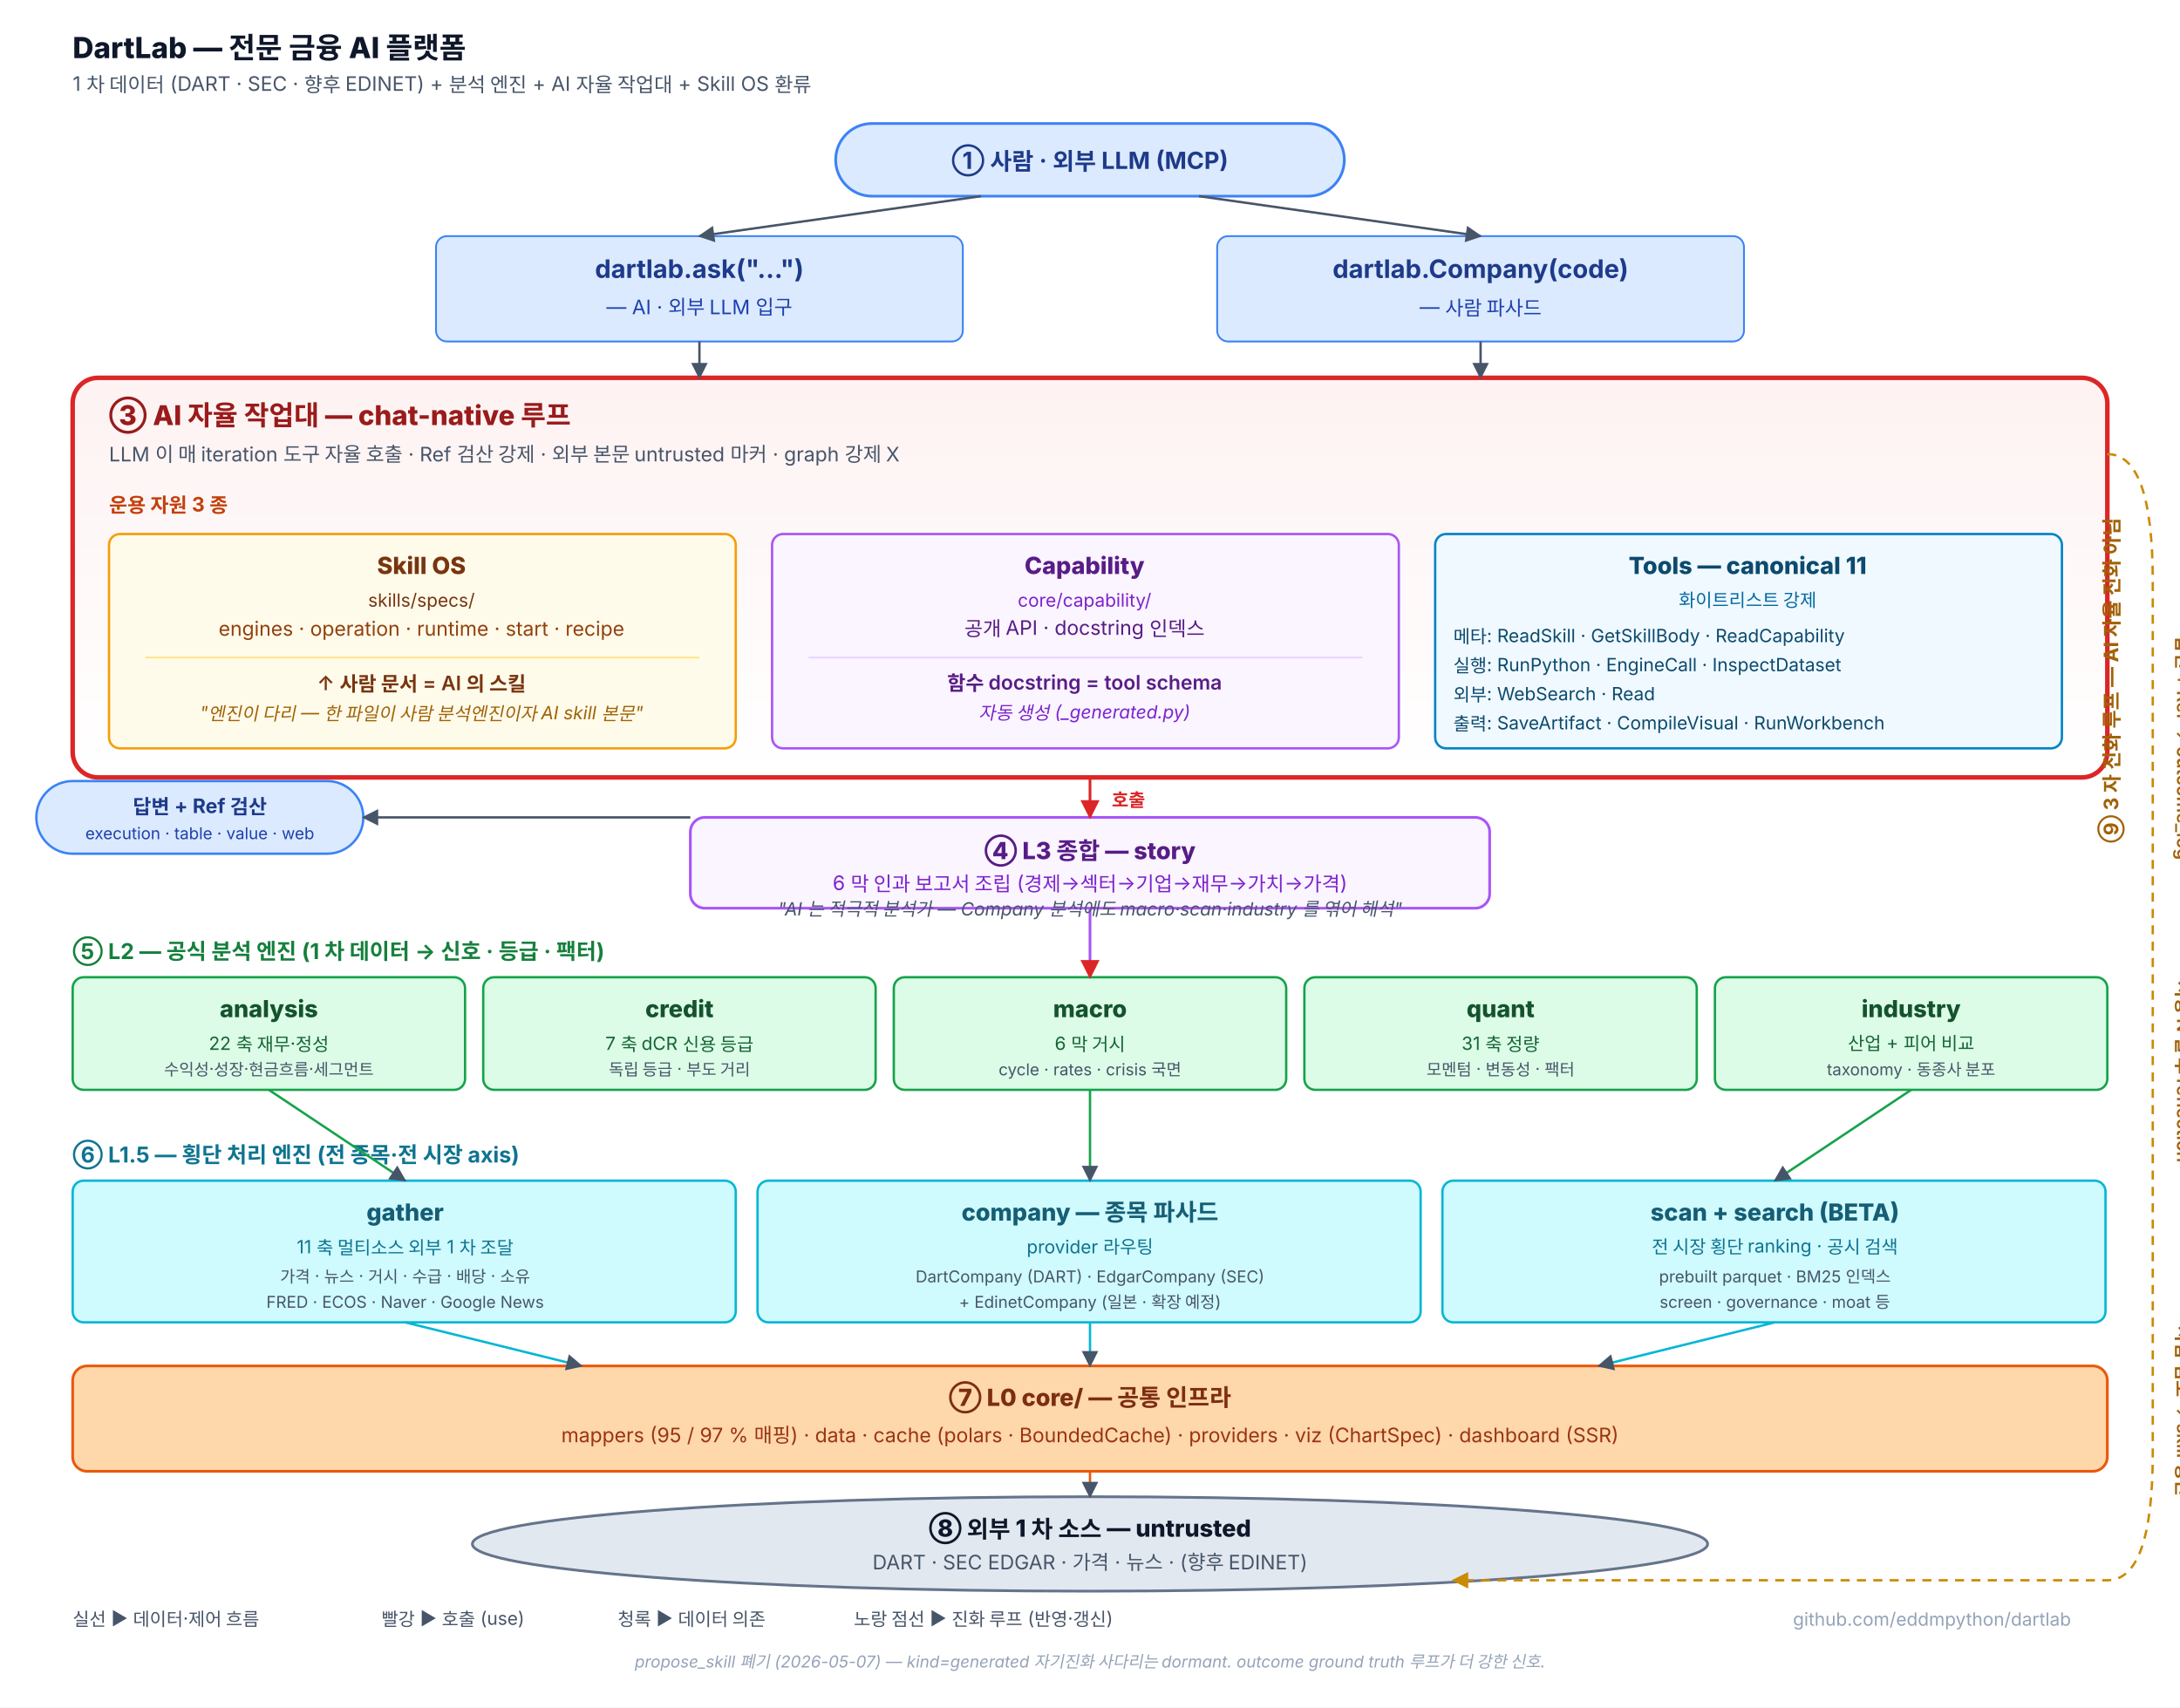
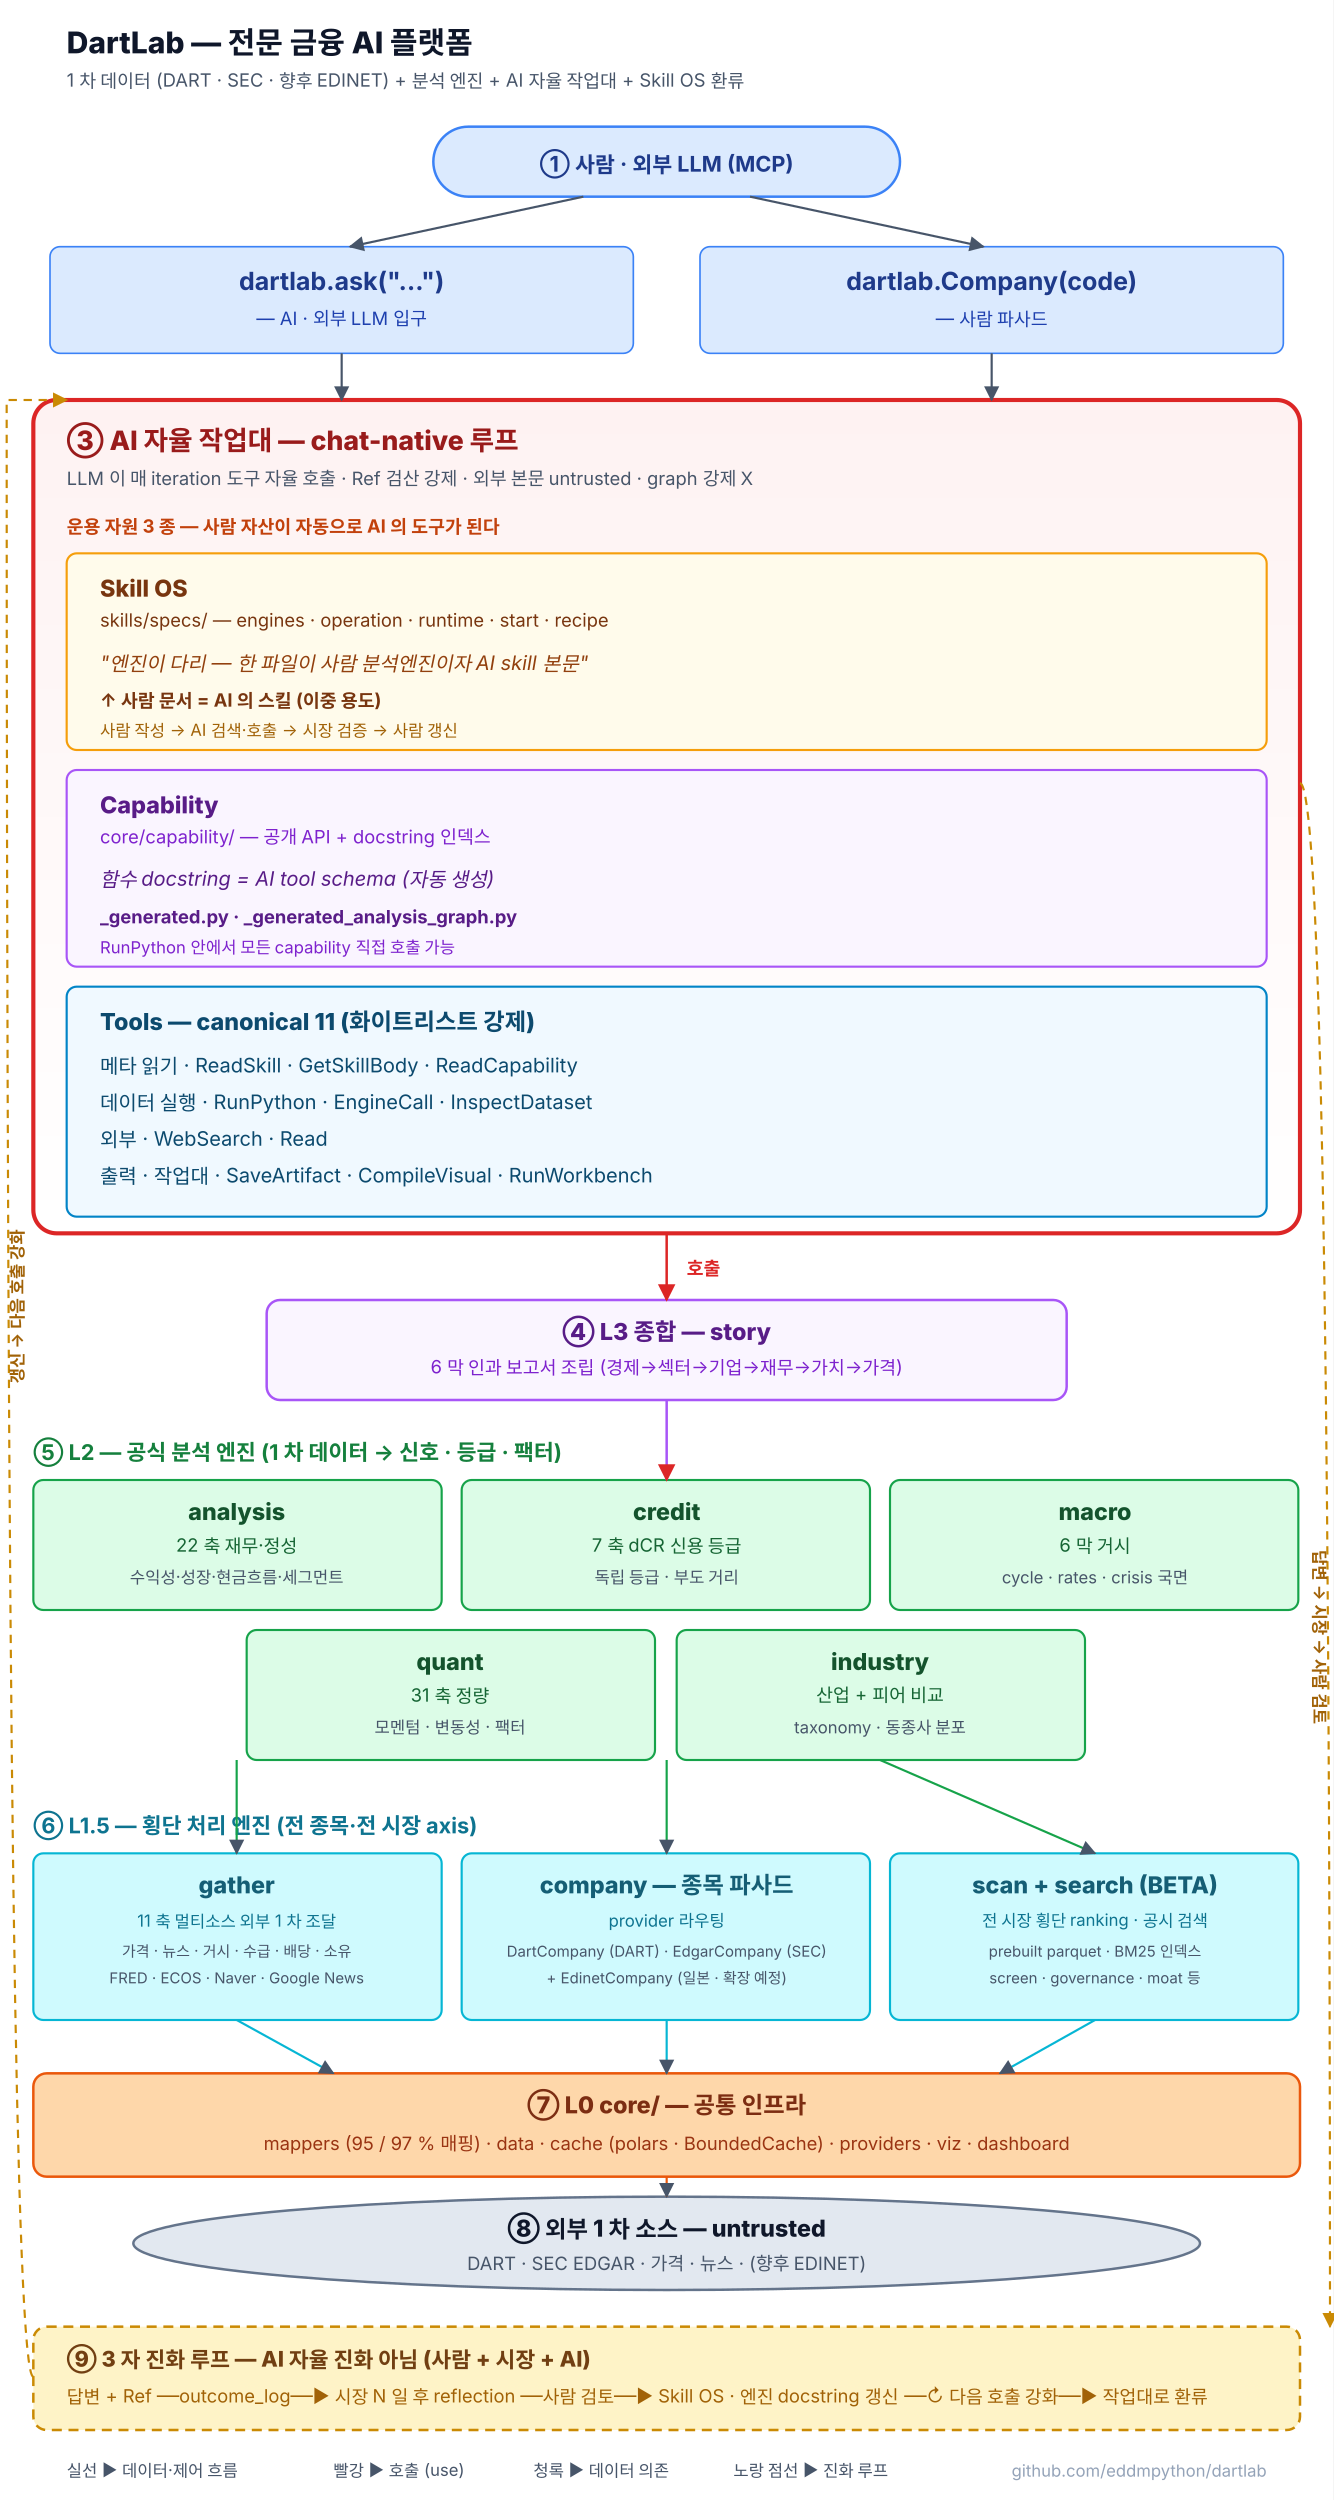
- <svg xmlns="http://www.w3.org/2000/svg" viewBox="0 0 1200 940" font-family="-apple-system,'Apple SD Gothic Neo',Pretendard,'Noto Sans KR',sans-serif" font-size="12">
+ <svg xmlns="http://www.w3.org/2000/svg" viewBox="0 0 800 1500" font-family="-apple-system,'Apple SD Gothic Neo',Pretendard,'Noto Sans KR',sans-serif" font-size="12">
  <defs>
    <marker id="arr" viewBox="0 0 10 10" refX="9" refY="5" markerWidth="7" markerHeight="7" orient="auto-start-reverse">
      <path d="M 0 0 L 10 5 L 0 10 z" fill="#475569" />
    </marker>
    <marker id="arrCall" viewBox="0 0 10 10" refX="9" refY="5" markerWidth="7" markerHeight="7" orient="auto-start-reverse">
      <path d="M 0 0 L 10 5 L 0 10 z" fill="#dc2626" />
    </marker>
    <marker id="arrLoop" viewBox="0 0 10 10" refX="9" refY="5" markerWidth="7" markerHeight="7" orient="auto-start-reverse">
      <path d="M 0 0 L 10 5 L 0 10 z" fill="#ca8a04" />
    </marker>
    <linearGradient id="workbenchGrad" x1="0" y1="0" x2="0" y2="1">
      <stop offset="0%" stop-color="#fef2f2" />
      <stop offset="100%" stop-color="#ffffff" />
    </linearGradient>
  </defs>
-   <rect width="1200" height="940" fill="#ffffff" />
-   <text x="40" y="32" fill="#0f172a" font-size="16" font-weight="800">DartLab — 전문 금융 AI 플랫폼</text>
-   <text x="40" y="50" fill="#475569" font-size="11">1 차 데이터 (DART · SEC · 향후 EDINET) + 분석 엔진 + AI 자율 작업대 + Skill OS 환류</text>
-   <rect x="460" y="68" width="280" height="40" rx="20" fill="#dbeafe" stroke="#3b82f6" stroke-width="1.5" />
-   <text x="600" y="93" text-anchor="middle" fill="#1e3a8a" font-weight="700" font-size="13">① 사람 · 외부 LLM (MCP)</text>
-   <rect x="240" y="130" width="290" height="58" rx="6" fill="#dbeafe" stroke="#3b82f6" />
-   <text x="385" y="153" text-anchor="middle" fill="#1e3a8a" font-weight="700" font-size="14">dartlab.ask("…")</text>
-   <text x="385" y="173" text-anchor="middle" fill="#1e40af" font-size="11">— AI · 외부 LLM 입구</text>
-   <rect x="670" y="130" width="290" height="58" rx="6" fill="#dbeafe" stroke="#3b82f6" />
-   <text x="815" y="153" text-anchor="middle" fill="#1e3a8a" font-weight="700" font-size="14">dartlab.Company(code)</text>
-   <text x="815" y="173" text-anchor="middle" fill="#1e40af" font-size="11">— 사람 파사드</text>
-   <line x1="540" y1="108" x2="385" y2="130" stroke="#475569" stroke-width="1.3" marker-end="url(#arr)" />
-   <line x1="660" y1="108" x2="815" y2="130" stroke="#475569" stroke-width="1.3" marker-end="url(#arr)" />
-   <rect x="40" y="208" width="1120" height="220" rx="14" fill="url(#workbenchGrad)" stroke="#dc2626" stroke-width="2.5" />
-   <text x="60" y="234" fill="#991b1b" font-weight="800" font-size="15">③ AI 자율 작업대 — chat-native 루프</text>
-   <text x="60" y="254" fill="#475569" font-size="11">LLM 이 매 iteration 도구 자율 호출 · Ref 검산 강제 · 외부 본문 untrusted 마커 · graph 강제 X</text>
-   <text x="60" y="282" fill="#c2410c" font-weight="700" font-size="11">운용 자원 3 종</text>
-   <rect x="60" y="294" width="345" height="118" rx="6" fill="#fffbeb" stroke="#f59e0b" stroke-width="1.3" />
-   <text x="232" y="316" text-anchor="middle" fill="#78350f" font-weight="800" font-size="13">Skill OS</text>
-   <text x="232" y="334" text-anchor="middle" fill="#78350f" font-size="10">skills/specs/</text>
-   <text x="232" y="350" text-anchor="middle" fill="#92400e" font-size="11">engines · operation · runtime · start · recipe</text>
-   <line x1="80" y1="362" x2="385" y2="362" stroke="#fde68a" />
-   <text x="232" y="380" text-anchor="middle" fill="#78350f" font-size="11" font-weight="600">↑ 사람 문서 = AI 의 스킬</text>
-   <text x="232" y="396" text-anchor="middle" fill="#a16207" font-size="10" font-style="italic">"엔진이 다리 — 한 파일이 사람 분석엔진이자 AI skill 본문"</text>
-   <rect x="425" y="294" width="345" height="118" rx="6" fill="#faf5ff" stroke="#a855f7" stroke-width="1.3" />
-   <text x="597" y="316" text-anchor="middle" fill="#581c87" font-weight="800" font-size="13">Capability</text>
-   <text x="597" y="334" text-anchor="middle" fill="#7e22ce" font-size="10">core/capability/</text>
-   <text x="597" y="350" text-anchor="middle" fill="#581c87" font-size="11">공개 API · docstring 인덱스</text>
-   <line x1="445" y1="362" x2="750" y2="362" stroke="#e9d5ff" />
-   <text x="597" y="380" text-anchor="middle" fill="#581c87" font-size="11" font-weight="600">함수 docstring = tool schema</text>
-   <text x="597" y="396" text-anchor="middle" fill="#7e22ce" font-size="10" font-style="italic">자동 생성 (_generated.py)</text>
-   <rect x="790" y="294" width="345" height="118" rx="6" fill="#f0f9ff" stroke="#0284c7" stroke-width="1.3" />
-   <text x="962" y="316" text-anchor="middle" fill="#0c4a6e" font-weight="800" font-size="13">Tools — canonical 11</text>
-   <text x="962" y="334" text-anchor="middle" fill="#0369a1" font-size="10">화이트리스트 강제</text>
-   <text x="800" y="354" fill="#0c4a6e" font-size="10">메타: ReadSkill · GetSkillBody · ReadCapability</text>
-   <text x="800" y="370" fill="#0c4a6e" font-size="10">실행: RunPython · EngineCall · InspectDataset</text>
-   <text x="800" y="386" fill="#0c4a6e" font-size="10">외부: WebSearch · Read</text>
-   <text x="800" y="402" fill="#0c4a6e" font-size="10">출력: SaveArtifact · CompileVisual · RunWorkbench</text>
-   <line x1="385" y1="188" x2="385" y2="208" stroke="#475569" stroke-width="1.3" marker-end="url(#arr)" />
-   <line x1="815" y1="188" x2="815" y2="208" stroke="#475569" stroke-width="1.3" marker-end="url(#arr)" />
-   <rect x="380" y="450" width="440" height="50" rx="8" fill="#faf5ff" stroke="#a855f7" stroke-width="1.5" />
-   <text x="600" y="473" text-anchor="middle" fill="#581c87" font-weight="800" font-size="13">④ L3 종합 — story</text>
-   <text x="600" y="490" text-anchor="middle" fill="#7e22ce" font-size="11">6 막 인과 보고서 조립 (경제→섹터→기업→재무→가치→가격)</text>
-   <line x1="600" y1="428" x2="600" y2="450" stroke="#dc2626" stroke-width="1.5" marker-end="url(#arrCall)" />
-   <text x="612" y="444" fill="#dc2626" font-size="10" font-weight="600">호출</text>
-   <text x="40" y="528" fill="#15803d" font-weight="700" font-size="12">⑤ L2 — 공식 분석 엔진 (1 차 데이터 → 신호 · 등급 · 팩터)</text>
+   <rect width="800" height="1500" fill="#ffffff" />
+   <text x="40" y="32" fill="#0f172a" font-size="18" font-weight="800">DartLab — 전문 금융 AI 플랫폼</text>
+   <text x="40" y="52" fill="#475569" font-size="11">1 차 데이터 (DART · SEC · 향후 EDINET) + 분석 엔진 + AI 자율 작업대 + Skill OS 환류</text>
+   <rect x="260" y="76" width="280" height="42" rx="21" fill="#dbeafe" stroke="#3b82f6" stroke-width="1.5" />
+   <text x="400" y="103" text-anchor="middle" fill="#1e3a8a" font-weight="700" font-size="13">① 사람 · 외부 LLM (MCP)</text>
+   <rect x="30" y="148" width="350" height="64" rx="6" fill="#dbeafe" stroke="#3b82f6" />
+   <text x="205" y="174" text-anchor="middle" fill="#1e3a8a" font-weight="700" font-size="15">dartlab.ask("…")</text>
+   <text x="205" y="195" text-anchor="middle" fill="#1e40af" font-size="11">— AI · 외부 LLM 입구</text>
+   <rect x="420" y="148" width="350" height="64" rx="6" fill="#dbeafe" stroke="#3b82f6" />
+   <text x="595" y="174" text-anchor="middle" fill="#1e3a8a" font-weight="700" font-size="15">dartlab.Company(code)</text>
+   <text x="595" y="195" text-anchor="middle" fill="#1e40af" font-size="11">— 사람 파사드</text>
+   <line x1="350" y1="118" x2="210" y2="148" stroke="#475569" stroke-width="1.3" marker-end="url(#arr)" />
+   <line x1="450" y1="118" x2="590" y2="148" stroke="#475569" stroke-width="1.3" marker-end="url(#arr)" />
+   <rect x="20" y="240" width="760" height="500" rx="14" fill="url(#workbenchGrad)" stroke="#dc2626" stroke-width="2.5" />
+   <text x="40" y="270" fill="#991b1b" font-weight="800" font-size="16">③ AI 자율 작업대 — chat-native 루프</text>
+   <text x="40" y="291" fill="#475569" font-size="11">LLM 이 매 iteration 도구 자율 호출 · Ref 검산 강제 · 외부 본문 untrusted · graph 강제 X</text>
+   <text x="40" y="320" fill="#c2410c" font-weight="700" font-size="11">운용 자원 3 종 — 사람 자산이 자동으로 AI 의 도구가 된다</text>
+   <rect x="40" y="332" width="720" height="118" rx="6" fill="#fffbeb" stroke="#f59e0b" stroke-width="1.3" />
+   <text x="60" y="358" fill="#78350f" font-weight="800" font-size="14">Skill OS</text>
+   <text x="60" y="376" fill="#78350f" font-size="11">skills/specs/ — engines · operation · runtime · start · recipe</text>
+   <text x="60" y="402" fill="#92400e" font-size="12" font-style="italic">"엔진이 다리 — 한 파일이 사람 분석엔진이자 AI skill 본문"</text>
+   <text x="60" y="424" fill="#78350f" font-size="11" font-weight="700">↑ 사람 문서 = AI 의 스킬 (이중 용도)</text>
+   <text x="60" y="442" fill="#a16207" font-size="10">사람 작성 → AI 검색·호출 → 시장 검증 → 사람 갱신</text>
+   <rect x="40" y="462" width="720" height="118" rx="6" fill="#faf5ff" stroke="#a855f7" stroke-width="1.3" />
+   <text x="60" y="488" fill="#581c87" font-weight="800" font-size="14">Capability</text>
+   <text x="60" y="506" fill="#7e22ce" font-size="11">core/capability/ — 공개 API + docstring 인덱스</text>
+   <text x="60" y="532" fill="#581c87" font-size="12" font-style="italic">함수 docstring = AI tool schema (자동 생성)</text>
+   <text x="60" y="554" fill="#581c87" font-size="11" font-weight="700">_generated.py · _generated_analysis_graph.py</text>
+   <text x="60" y="572" fill="#7e22ce" font-size="10">RunPython 안에서 모든 capability 직접 호출 가능</text>
+   <rect x="40" y="592" width="720" height="138" rx="6" fill="#f0f9ff" stroke="#0284c7" stroke-width="1.3" />
+   <text x="60" y="618" fill="#0c4a6e" font-weight="800" font-size="14">Tools — canonical 11 (화이트리스트 강제)</text>
+   <text x="60" y="644" fill="#0c4a6e" font-size="12">메타 읽기      ·  ReadSkill · GetSkillBody · ReadCapability</text>
+   <text x="60" y="666" fill="#0c4a6e" font-size="12">데이터 실행    ·  RunPython · EngineCall · InspectDataset</text>
+   <text x="60" y="688" fill="#0c4a6e" font-size="12">외부            ·  WebSearch · Read</text>
+   <text x="60" y="710" fill="#0c4a6e" font-size="12">출력 · 작업대   ·  SaveArtifact · CompileVisual · RunWorkbench</text>
+   <line x1="205" y1="212" x2="205" y2="240" stroke="#475569" stroke-width="1.3" marker-end="url(#arr)" />
+   <line x1="595" y1="212" x2="595" y2="240" stroke="#475569" stroke-width="1.3" marker-end="url(#arr)" />
+   <rect x="160" y="780" width="480" height="60" rx="8" fill="#faf5ff" stroke="#a855f7" stroke-width="1.5" />
+   <text x="400" y="804" text-anchor="middle" fill="#581c87" font-weight="800" font-size="14">④ L3 종합 — story</text>
+   <text x="400" y="824" text-anchor="middle" fill="#7e22ce" font-size="11">6 막 인과 보고서 조립 (경제→섹터→기업→재무→가치→가격)</text>
+   <line x1="400" y1="740" x2="400" y2="780" stroke="#dc2626" stroke-width="1.5" marker-end="url(#arrCall)" />
+   <text x="412" y="765" fill="#dc2626" font-size="11" font-weight="700">호출</text>
+   <text x="20" y="876" fill="#15803d" font-weight="700" font-size="13">⑤ L2 — 공식 분석 엔진 (1 차 데이터 → 신호 · 등급 · 팩터)</text>
  <g>
-     <rect x="40" y="538" width="216" height="62" rx="6" fill="#dcfce7" stroke="#16a34a" stroke-width="1.3" />
-     <text x="148" y="560" text-anchor="middle" fill="#14532d" font-weight="800" font-size="13">analysis</text>
-     <text x="148" y="578" text-anchor="middle" fill="#166534" font-size="10">22 축 재무·정성</text>
-     <text x="148" y="592" text-anchor="middle" fill="#475569" font-size="9">수익성·성장·현금흐름·세그먼트</text>
-     <rect x="266" y="538" width="216" height="62" rx="6" fill="#dcfce7" stroke="#16a34a" stroke-width="1.3" />
-     <text x="374" y="560" text-anchor="middle" fill="#14532d" font-weight="800" font-size="13">credit</text>
-     <text x="374" y="578" text-anchor="middle" fill="#166534" font-size="10">7 축 dCR 신용 등급</text>
-     <text x="374" y="592" text-anchor="middle" fill="#475569" font-size="9">독립 등급 · 부도 거리</text>
-     <rect x="492" y="538" width="216" height="62" rx="6" fill="#dcfce7" stroke="#16a34a" stroke-width="1.3" />
-     <text x="600" y="560" text-anchor="middle" fill="#14532d" font-weight="800" font-size="13">macro</text>
-     <text x="600" y="578" text-anchor="middle" fill="#166534" font-size="10">6 막 거시</text>
-     <text x="600" y="592" text-anchor="middle" fill="#475569" font-size="9">cycle · rates · crisis 국면</text>
-     <rect x="718" y="538" width="216" height="62" rx="6" fill="#dcfce7" stroke="#16a34a" stroke-width="1.3" />
-     <text x="826" y="560" text-anchor="middle" fill="#14532d" font-weight="800" font-size="13">quant</text>
-     <text x="826" y="578" text-anchor="middle" fill="#166534" font-size="10">31 축 정량</text>
-     <text x="826" y="592" text-anchor="middle" fill="#475569" font-size="9">모멘텀 · 변동성 · 팩터</text>
-     <rect x="944" y="538" width="216" height="62" rx="6" fill="#dcfce7" stroke="#16a34a" stroke-width="1.3" />
-     <text x="1052" y="560" text-anchor="middle" fill="#14532d" font-weight="800" font-size="13">industry</text>
-     <text x="1052" y="578" text-anchor="middle" fill="#166534" font-size="10">산업 + 피어 비교</text>
-     <text x="1052" y="592" text-anchor="middle" fill="#475569" font-size="9">taxonomy · 동종사 분포</text>
+     <rect x="20" y="888" width="245" height="78" rx="6" fill="#dcfce7" stroke="#16a34a" stroke-width="1.3" />
+     <text x="142" y="912" text-anchor="middle" fill="#14532d" font-weight="800" font-size="14">analysis</text>
+     <text x="142" y="931" text-anchor="middle" fill="#166534" font-size="11">22 축 재무·정성</text>
+     <text x="142" y="950" text-anchor="middle" fill="#475569" font-size="10">수익성·성장·현금흐름·세그먼트</text>
+     <rect x="277" y="888" width="245" height="78" rx="6" fill="#dcfce7" stroke="#16a34a" stroke-width="1.3" />
+     <text x="400" y="912" text-anchor="middle" fill="#14532d" font-weight="800" font-size="14">credit</text>
+     <text x="400" y="931" text-anchor="middle" fill="#166534" font-size="11">7 축 dCR 신용 등급</text>
+     <text x="400" y="950" text-anchor="middle" fill="#475569" font-size="10">독립 등급 · 부도 거리</text>
+     <rect x="534" y="888" width="245" height="78" rx="6" fill="#dcfce7" stroke="#16a34a" stroke-width="1.3" />
+     <text x="657" y="912" text-anchor="middle" fill="#14532d" font-weight="800" font-size="14">macro</text>
+     <text x="657" y="931" text-anchor="middle" fill="#166534" font-size="11">6 막 거시</text>
+     <text x="657" y="950" text-anchor="middle" fill="#475569" font-size="10">cycle · rates · crisis 국면</text>
  </g>
-   <line x1="600" y1="500" x2="600" y2="538" stroke="#a855f7" stroke-width="1.5" marker-end="url(#arrCall)" />
-   <text x="40" y="640" fill="#0e7490" font-weight="700" font-size="12">⑥ L1.5 — 횡단 처리 엔진 (전 종목·전 시장 axis)</text>
  <g>
-     <rect x="40" y="650" width="365" height="78" rx="6" fill="#cffafe" stroke="#06b6d4" stroke-width="1.3" />
-     <text x="223" y="672" text-anchor="middle" fill="#155e75" font-weight="800" font-size="13">gather</text>
-     <text x="223" y="690" text-anchor="middle" fill="#0e7490" font-size="10">11 축 멀티소스 외부 1 차 조달</text>
-     <text x="223" y="706" text-anchor="middle" fill="#475569" font-size="9">가격 · 뉴스 · 거시 · 수급 · 배당 · 소유</text>
-     <text x="223" y="720" text-anchor="middle" fill="#475569" font-size="9">FRED · ECOS · Naver · Google News</text>
-     <rect x="417" y="650" width="365" height="78" rx="6" fill="#cffafe" stroke="#06b6d4" stroke-width="1.3" />
-     <text x="600" y="672" text-anchor="middle" fill="#155e75" font-weight="800" font-size="13">company — 종목 파사드</text>
-     <text x="600" y="690" text-anchor="middle" fill="#0e7490" font-size="10">provider 라우팅</text>
-     <text x="600" y="706" text-anchor="middle" fill="#475569" font-size="9">DartCompany (DART) · EdgarCompany (SEC)</text>
-     <text x="600" y="720" text-anchor="middle" fill="#475569" font-size="9">+ EdinetCompany (일본 · 확장 예정)</text>
-     <rect x="794" y="650" width="365" height="78" rx="6" fill="#cffafe" stroke="#06b6d4" stroke-width="1.3" />
-     <text x="977" y="672" text-anchor="middle" fill="#155e75" font-weight="800" font-size="13">scan + search (BETA)</text>
-     <text x="977" y="690" text-anchor="middle" fill="#0e7490" font-size="10">전 시장 횡단 ranking · 공시 검색</text>
-     <text x="977" y="706" text-anchor="middle" fill="#475569" font-size="9">prebuilt parquet · BM25 인덱스</text>
-     <text x="977" y="720" text-anchor="middle" fill="#475569" font-size="9">screen · governance · moat 등</text>
+     <rect x="148" y="978" width="245" height="78" rx="6" fill="#dcfce7" stroke="#16a34a" stroke-width="1.3" />
+     <text x="270" y="1002" text-anchor="middle" fill="#14532d" font-weight="800" font-size="14">quant</text>
+     <text x="270" y="1021" text-anchor="middle" fill="#166534" font-size="11">31 축 정량</text>
+     <text x="270" y="1040" text-anchor="middle" fill="#475569" font-size="10">모멘텀 · 변동성 · 팩터</text>
+     <rect x="406" y="978" width="245" height="78" rx="6" fill="#dcfce7" stroke="#16a34a" stroke-width="1.3" />
+     <text x="528" y="1002" text-anchor="middle" fill="#14532d" font-weight="800" font-size="14">industry</text>
+     <text x="528" y="1021" text-anchor="middle" fill="#166534" font-size="11">산업 + 피어 비교</text>
+     <text x="528" y="1040" text-anchor="middle" fill="#475569" font-size="10">taxonomy · 동종사 분포</text>
  </g>
-   <line x1="148" y1="600" x2="223" y2="650" stroke="#16a34a" stroke-width="1.3" marker-end="url(#arr)" />
-   <line x1="600" y1="600" x2="600" y2="650" stroke="#16a34a" stroke-width="1.3" marker-end="url(#arr)" />
-   <line x1="1052" y1="600" x2="977" y2="650" stroke="#16a34a" stroke-width="1.3" marker-end="url(#arr)" />
-   <rect x="40" y="752" width="1120" height="58" rx="8" fill="#fed7aa" stroke="#ea580c" stroke-width="1.5" />
-   <text x="600" y="774" text-anchor="middle" fill="#7c2d12" font-weight="800" font-size="13">⑦ L0 core/ — 공통 인프라</text>
-   <text x="600" y="794" text-anchor="middle" fill="#9a3412" font-size="11">mappers (95 / 97 % 매핑) · data · cache (polars · BoundedCache) · providers · viz (ChartSpec) · dashboard (SSR)</text>
-   <line x1="223" y1="728" x2="320" y2="752" stroke="#06b6d4" stroke-width="1.3" marker-end="url(#arr)" />
-   <line x1="600" y1="728" x2="600" y2="752" stroke="#06b6d4" stroke-width="1.3" marker-end="url(#arr)" />
-   <line x1="977" y1="728" x2="880" y2="752" stroke="#06b6d4" stroke-width="1.3" marker-end="url(#arr)" />
-   <ellipse cx="600" cy="850" rx="340" ry="26" fill="#e2e8f0" stroke="#64748b" stroke-width="1.5" />
-   <text x="600" y="846" text-anchor="middle" fill="#0f172a" font-weight="800" font-size="13">⑧ 외부 1 차 소스 — untrusted</text>
-   <text x="600" y="864" text-anchor="middle" fill="#475569" font-size="11">DART · SEC EDGAR · 가격 · 뉴스 · (향후 EDINET)</text>
-   <line x1="600" y1="810" x2="600" y2="824" stroke="#ea580c" stroke-width="1.3" marker-end="url(#arr)" />
-   <rect x="1175" y="208" width="20" height="668" rx="2" fill="none" />
-   <text x="1166" y="464" fill="#a16207" font-size="11" font-weight="700" transform="rotate(-90 1166 464)">⑨ 3 자 진화 루프 — AI 자율 진화 아님</text>
-   <path d="M 1160 250 Q 1185 250, 1185 320 L 1185 800 Q 1185 870, 1160 870 L 800 870" fill="none" stroke="#ca8a04" stroke-width="1.3" stroke-dasharray="5 4" marker-end="url(#arrLoop)" />
-   <text x="1198" y="350" fill="#a16207" font-size="10" font-weight="600" transform="rotate(90 1198 350)">답변 + Ref → outcome_log</text>
-   <text x="1198" y="540" fill="#a16207" font-size="10" font-weight="600" transform="rotate(90 1198 540)">시장 N 일 후 reflection</text>
-   <text x="1198" y="730" fill="#a16207" font-size="10" font-weight="600" transform="rotate(90 1198 730)">사람 검토 → skill 갱신</text>
-   <rect x="20" y="430" width="180" height="40" rx="20" fill="#dbeafe" stroke="#3b82f6" stroke-width="1.3" />
-   <text x="110" y="448" text-anchor="middle" fill="#1e3a8a" font-weight="700" font-size="11">답변 + Ref 검산</text>
-   <text x="110" y="462" text-anchor="middle" fill="#1e40af" font-size="9">execution · table · value · web</text>
-   <line x1="200" y1="450" x2="380" y2="450" stroke="#475569" stroke-width="1.3" marker-start="url(#arr)" />
-   <text x="600" y="504" text-anchor="middle" fill="#475569" font-size="10" font-style="italic">"AI 는 적극적 분석가 — Company 분석에도 macro·scan·industry 를 엮어 해석"</text>
-   <g transform="translate(40, 895)">
+   <line x1="400" y1="840" x2="400" y2="888" stroke="#a855f7" stroke-width="1.5" marker-end="url(#arrCall)" />
+   <text x="20" y="1100" fill="#0e7490" font-weight="700" font-size="13">⑥ L1.5 — 횡단 처리 엔진 (전 종목·전 시장 axis)</text>
+   <g>
+     <rect x="20" y="1112" width="245" height="100" rx="6" fill="#cffafe" stroke="#06b6d4" stroke-width="1.3" />
+     <text x="142" y="1136" text-anchor="middle" fill="#155e75" font-weight="800" font-size="14">gather</text>
+     <text x="142" y="1156" text-anchor="middle" fill="#0e7490" font-size="10">11 축 멀티소스 외부 1 차 조달</text>
+     <text x="142" y="1174" text-anchor="middle" fill="#475569" font-size="9">가격 · 뉴스 · 거시 · 수급 · 배당 · 소유</text>
+     <text x="142" y="1190" text-anchor="middle" fill="#475569" font-size="9">FRED · ECOS · Naver · Google News</text>
+     <rect x="277" y="1112" width="245" height="100" rx="6" fill="#cffafe" stroke="#06b6d4" stroke-width="1.3" />
+     <text x="400" y="1136" text-anchor="middle" fill="#155e75" font-weight="800" font-size="14">company — 종목 파사드</text>
+     <text x="400" y="1156" text-anchor="middle" fill="#0e7490" font-size="10">provider 라우팅</text>
+     <text x="400" y="1174" text-anchor="middle" fill="#475569" font-size="9">DartCompany (DART) · EdgarCompany (SEC)</text>
+     <text x="400" y="1190" text-anchor="middle" fill="#475569" font-size="9">+ EdinetCompany (일본 · 확장 예정)</text>
+     <rect x="534" y="1112" width="245" height="100" rx="6" fill="#cffafe" stroke="#06b6d4" stroke-width="1.3" />
+     <text x="657" y="1136" text-anchor="middle" fill="#155e75" font-weight="800" font-size="14">scan + search (BETA)</text>
+     <text x="657" y="1156" text-anchor="middle" fill="#0e7490" font-size="10">전 시장 횡단 ranking · 공시 검색</text>
+     <text x="657" y="1174" text-anchor="middle" fill="#475569" font-size="9">prebuilt parquet · BM25 인덱스</text>
+     <text x="657" y="1190" text-anchor="middle" fill="#475569" font-size="9">screen · governance · moat 등</text>
+   </g>
+   <line x1="142" y1="1056" x2="142" y2="1112" stroke="#16a34a" stroke-width="1.3" marker-end="url(#arr)" />
+   <line x1="400" y1="1056" x2="400" y2="1112" stroke="#16a34a" stroke-width="1.3" marker-end="url(#arr)" />
+   <line x1="528" y1="1056" x2="657" y2="1112" stroke="#16a34a" stroke-width="1.3" marker-end="url(#arr)" />
+   <rect x="20" y="1244" width="760" height="62" rx="8" fill="#fed7aa" stroke="#ea580c" stroke-width="1.5" />
+   <text x="400" y="1268" text-anchor="middle" fill="#7c2d12" font-weight="800" font-size="14">⑦ L0 core/ — 공통 인프라</text>
+   <text x="400" y="1290" text-anchor="middle" fill="#9a3412" font-size="11">mappers (95 / 97 % 매핑) · data · cache (polars · BoundedCache) · providers · viz · dashboard</text>
+   <line x1="142" y1="1212" x2="200" y2="1244" stroke="#06b6d4" stroke-width="1.3" marker-end="url(#arr)" />
+   <line x1="400" y1="1212" x2="400" y2="1244" stroke="#06b6d4" stroke-width="1.3" marker-end="url(#arr)" />
+   <line x1="657" y1="1212" x2="600" y2="1244" stroke="#06b6d4" stroke-width="1.3" marker-end="url(#arr)" />
+   <ellipse cx="400" cy="1346" rx="320" ry="28" fill="#e2e8f0" stroke="#64748b" stroke-width="1.5" />
+   <text x="400" y="1342" text-anchor="middle" fill="#0f172a" font-weight="800" font-size="14">⑧ 외부 1 차 소스 — untrusted</text>
+   <text x="400" y="1362" text-anchor="middle" fill="#475569" font-size="11">DART · SEC EDGAR · 가격 · 뉴스 · (향후 EDINET)</text>
+   <line x1="400" y1="1306" x2="400" y2="1318" stroke="#ea580c" stroke-width="1.3" marker-end="url(#arr)" />
+   <rect x="20" y="1396" width="760" height="62" rx="8" fill="#fef3c7" stroke="#ca8a04" stroke-width="1.5" stroke-dasharray="6 4" />
+   <text x="40" y="1420" fill="#713f12" font-weight="800" font-size="13">⑨ 3 자 진화 루프 — AI 자율 진화 아님 (사람 + 시장 + AI)</text>
+   <text x="40" y="1442" fill="#a16207" font-size="11">답변 + Ref ──outcome_log──▶ 시장 N 일 후 reflection ──사람 검토──▶ Skill OS · 엔진 docstring 갱신 ──↻ 다음 호출 강화──▶ 작업대로 환류</text>
+   <path d="M 780 470 Q 798 470, 798 1396" fill="none" stroke="#ca8a04" stroke-width="1.3" stroke-dasharray="5 4" marker-end="url(#arrLoop)" />
+   <text x="788" y="930" fill="#a16207" font-size="10" font-weight="700" transform="rotate(90 788 930)">답변 → 시장 → 사람 검토</text>
+   <path d="M 20 1426 Q 4 1426, 4 240 L 40 240" fill="none" stroke="#ca8a04" stroke-width="1.3" stroke-dasharray="5 4" marker-end="url(#arrLoop)" />
+   <text x="14" y="830" fill="#a16207" font-size="10" font-weight="700" transform="rotate(-90 14 830)">갱신 → 다음 호출 강화</text>
+   <g transform="translate(40, 1486)">
    <text x="0" y="0" fill="#475569" font-size="10">실선 ▶ 데이터·제어 흐름</text>
-     <text x="170" y="0" fill="#475569" font-size="10">빨강 ▶ 호출 (use)</text>
-     <text x="300" y="0" fill="#475569" font-size="10">청록 ▶ 데이터 의존</text>
-     <text x="430" y="0" fill="#475569" font-size="10">노랑 점선 ▶ 진화 루프 (반영·갱신)</text>
-     <text x="1100" y="0" fill="#94a3b8" font-size="10" text-anchor="end">github.com/eddmpython/dartlab</text>
+     <text x="160" y="0" fill="#475569" font-size="10">빨강 ▶ 호출 (use)</text>
+     <text x="280" y="0" fill="#475569" font-size="10">청록 ▶ 데이터 의존</text>
+     <text x="400" y="0" fill="#475569" font-size="10">노랑 점선 ▶ 진화 루프</text>
+     <text x="720" y="0" fill="#94a3b8" font-size="10" text-anchor="end">github.com/eddmpython/dartlab</text>
  </g>
-   <text x="600" y="918" text-anchor="middle" fill="#94a3b8" font-size="9" font-style="italic">propose_skill 폐기 (2026-05-07) — kind=generated 자기진화 사다리는 dormant. outcome ground truth 루프가 더 강한 신호.</text>
</svg>
